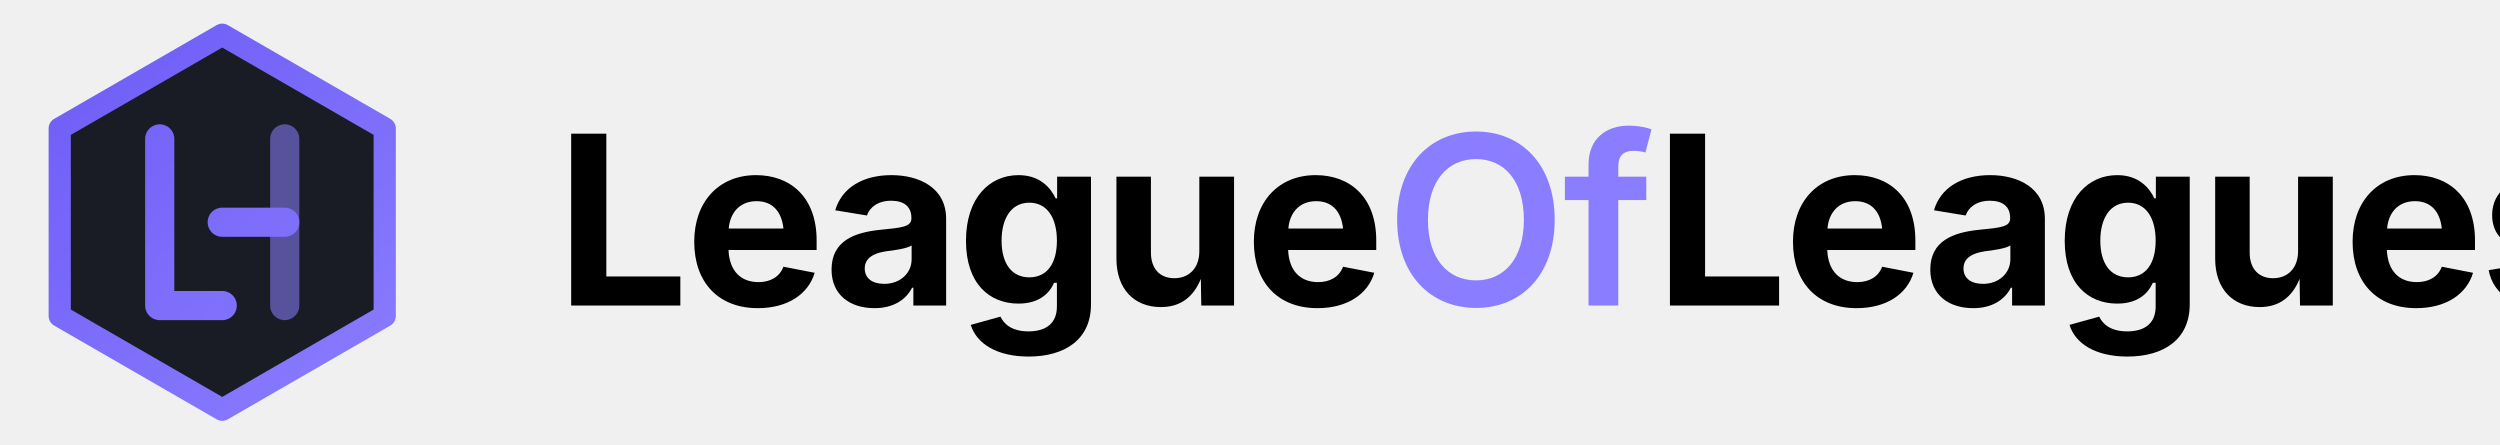
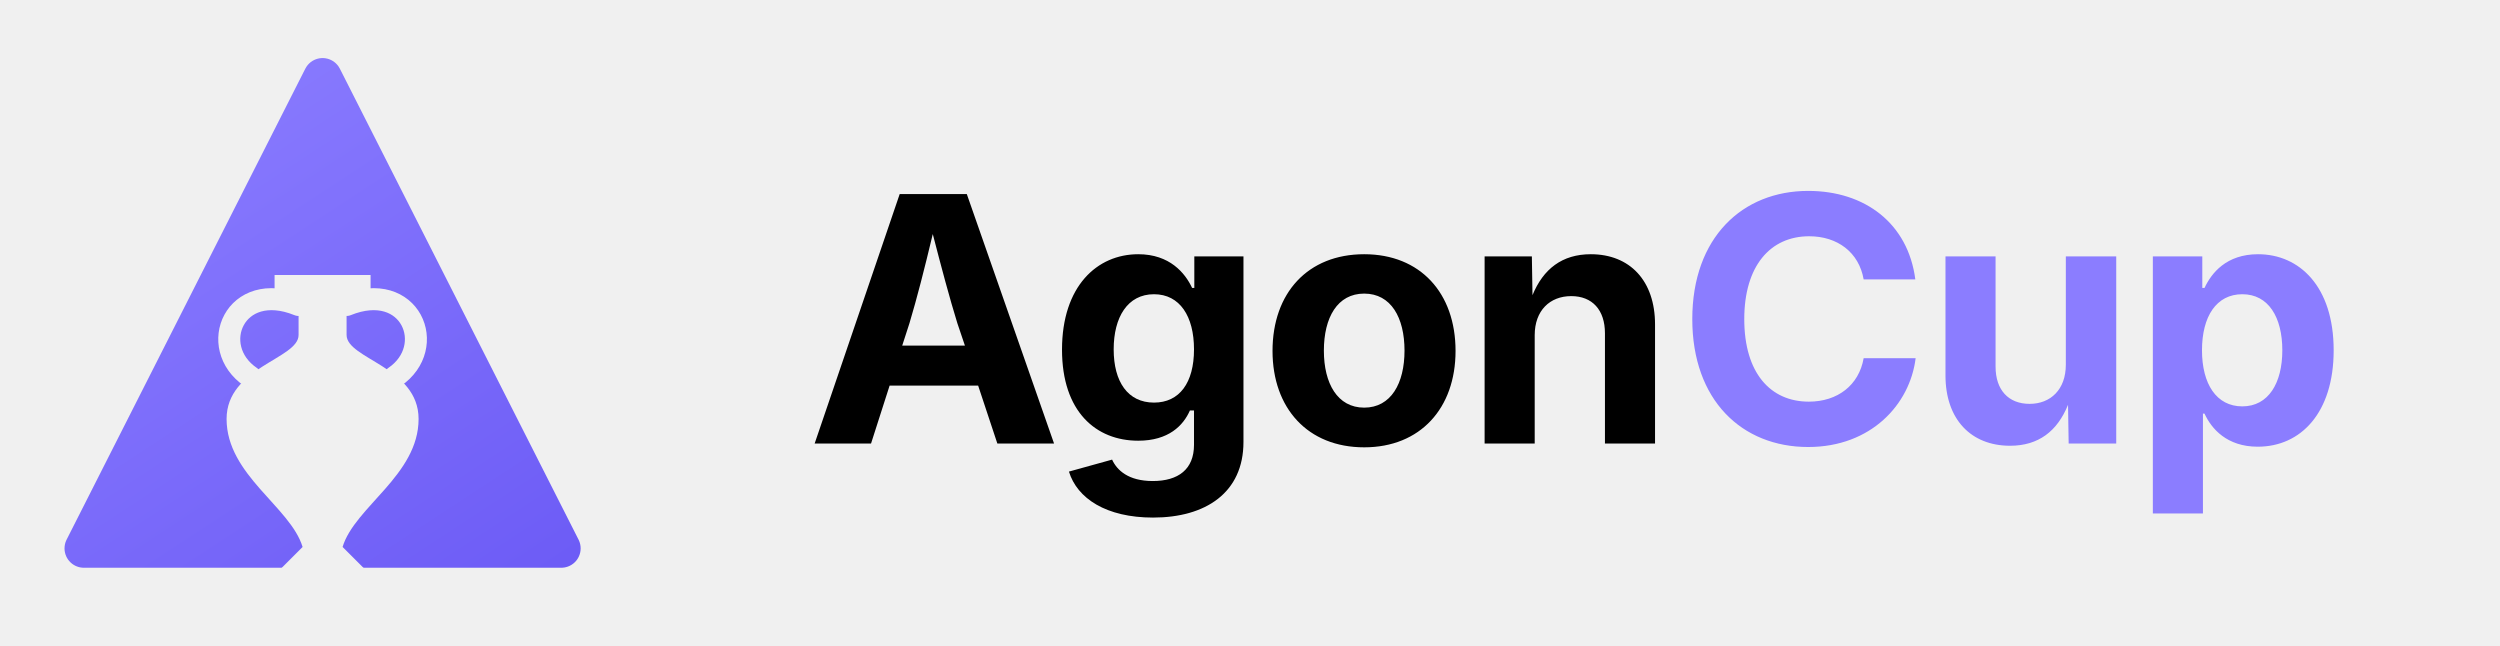
- <svg xmlns="http://www.w3.org/2000/svg" width="180" height="32" viewBox="0 0 180 32" fill="none" role="img" aria-label="LeagueOfLeagues">
+ <svg xmlns="http://www.w3.org/2000/svg" width="124" height="32" viewBox="0 0 124 32" fill="none" role="img" aria-label="AgonCup">
  <defs>
-     <linearGradient id="llLogoGrad" x1="4" y1="2" x2="28" y2="30" gradientUnits="userSpaceOnUse">
-       <stop stop-color="#6d5cf6" />
-       <stop offset="1" stop-color="#8b7dff" />
+     <linearGradient id="acLogoGrad" x1="25" y1="8" x2="80" y2="92" gradientUnits="userSpaceOnUse">
+       <stop stop-color="#8b7dff" />
+       <stop offset="1" stop-color="#6d5cf6" />
    </linearGradient>
+     <mask id="acLogoMark" maskUnits="userSpaceOnUse" x="0" y="0" width="100" height="100">
+       <path d="M50 12 87 85H13Z" fill="#fff" stroke="#fff" stroke-width="6" stroke-linejoin="round" />
+       <g transform="translate(19 35.18) scale(0.62)">
+         <path d="M38 12H62V17H56V27C56 33 74 35 74 48C74 62 58 70 55 80L61 86H39L45 80C42 70 26 62 26 48C26 35 44 33 44 27V17H38Z" fill="#000" />
+         <path d="M56 19.5C72 13 79 30 68 37.5M44 19.5C28 13 21 30 32 37.5" fill="none" stroke="#000" stroke-width="5.5" stroke-linecap="round" />
+       </g>
+     </mask>
  </defs>
-   <g>
-     <path d="M16 2.5 27.7 9.25v13.5L16 29.5 4.3 22.75V9.25L16 2.5Z" fill="#191c24" stroke="url(#llLogoGrad)" stroke-width="1.6" stroke-linejoin="round" />
-     <path d="M11.5 10v12h4.5" fill="none" stroke="url(#llLogoGrad)" stroke-width="2.1" stroke-linecap="round" stroke-linejoin="round" />
-     <path d="M20.5 10v12" fill="none" stroke="#8b7dff" stroke-width="2.1" stroke-linecap="round" stroke-linejoin="round" opacity="0.55" />
-     <path d="M16 16h4.5" fill="none" stroke="url(#llLogoGrad)" stroke-width="2.1" stroke-linecap="round" />
+   <g transform="scale(0.32)">
+     <rect width="100" height="100" fill="url(#acLogoGrad)" mask="url(#acLogoMark)" />
  </g>
-   <text x="40" y="22" font-family="Inter, -apple-system, BlinkMacSystemFont, 'Segoe UI', Roboto, sans-serif" font-size="17" font-weight="700" letter-spacing="-0.3" fill="currentColor">League<tspan fill="#8b7dff" font-weight="600">Of</tspan>Leagues</text>
+   <text x="40" y="22" font-family="Inter, -apple-system, BlinkMacSystemFont, 'Segoe UI', Roboto, sans-serif" font-size="17" font-weight="700" letter-spacing="-0.3" fill="currentColor">Agon<tspan fill="#8b7dff">Cup</tspan>
+   </text>
</svg>
